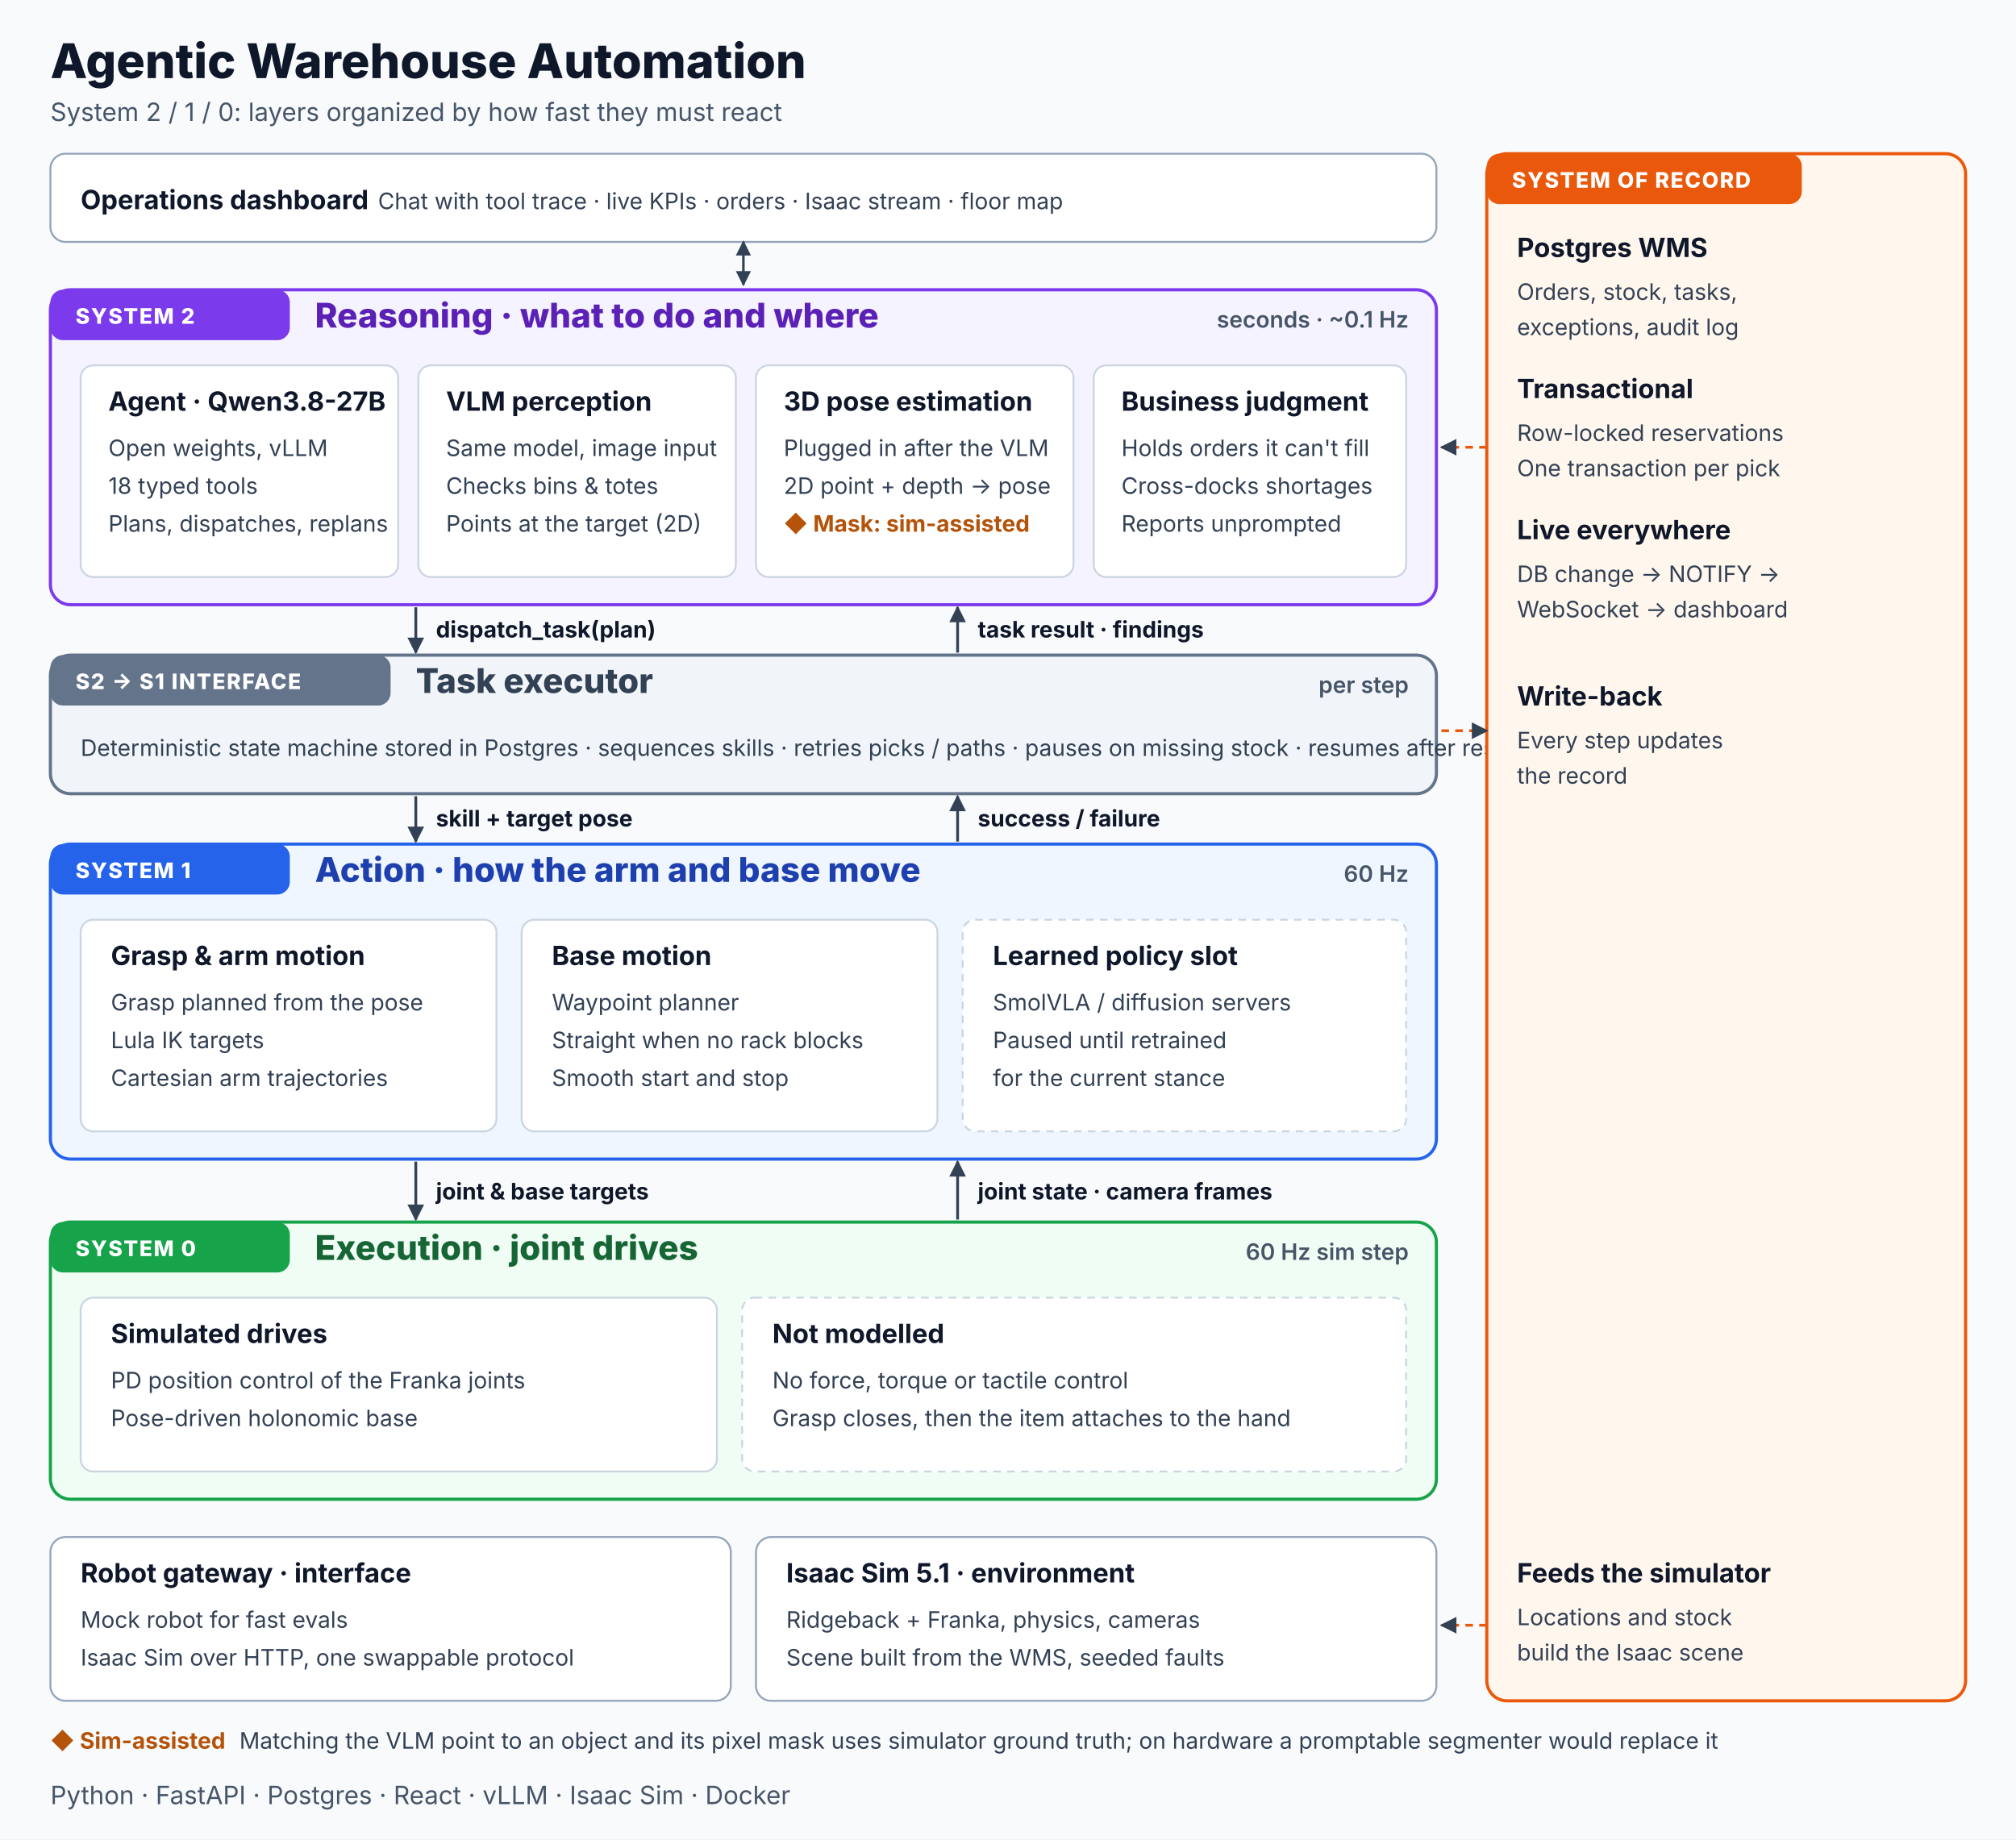
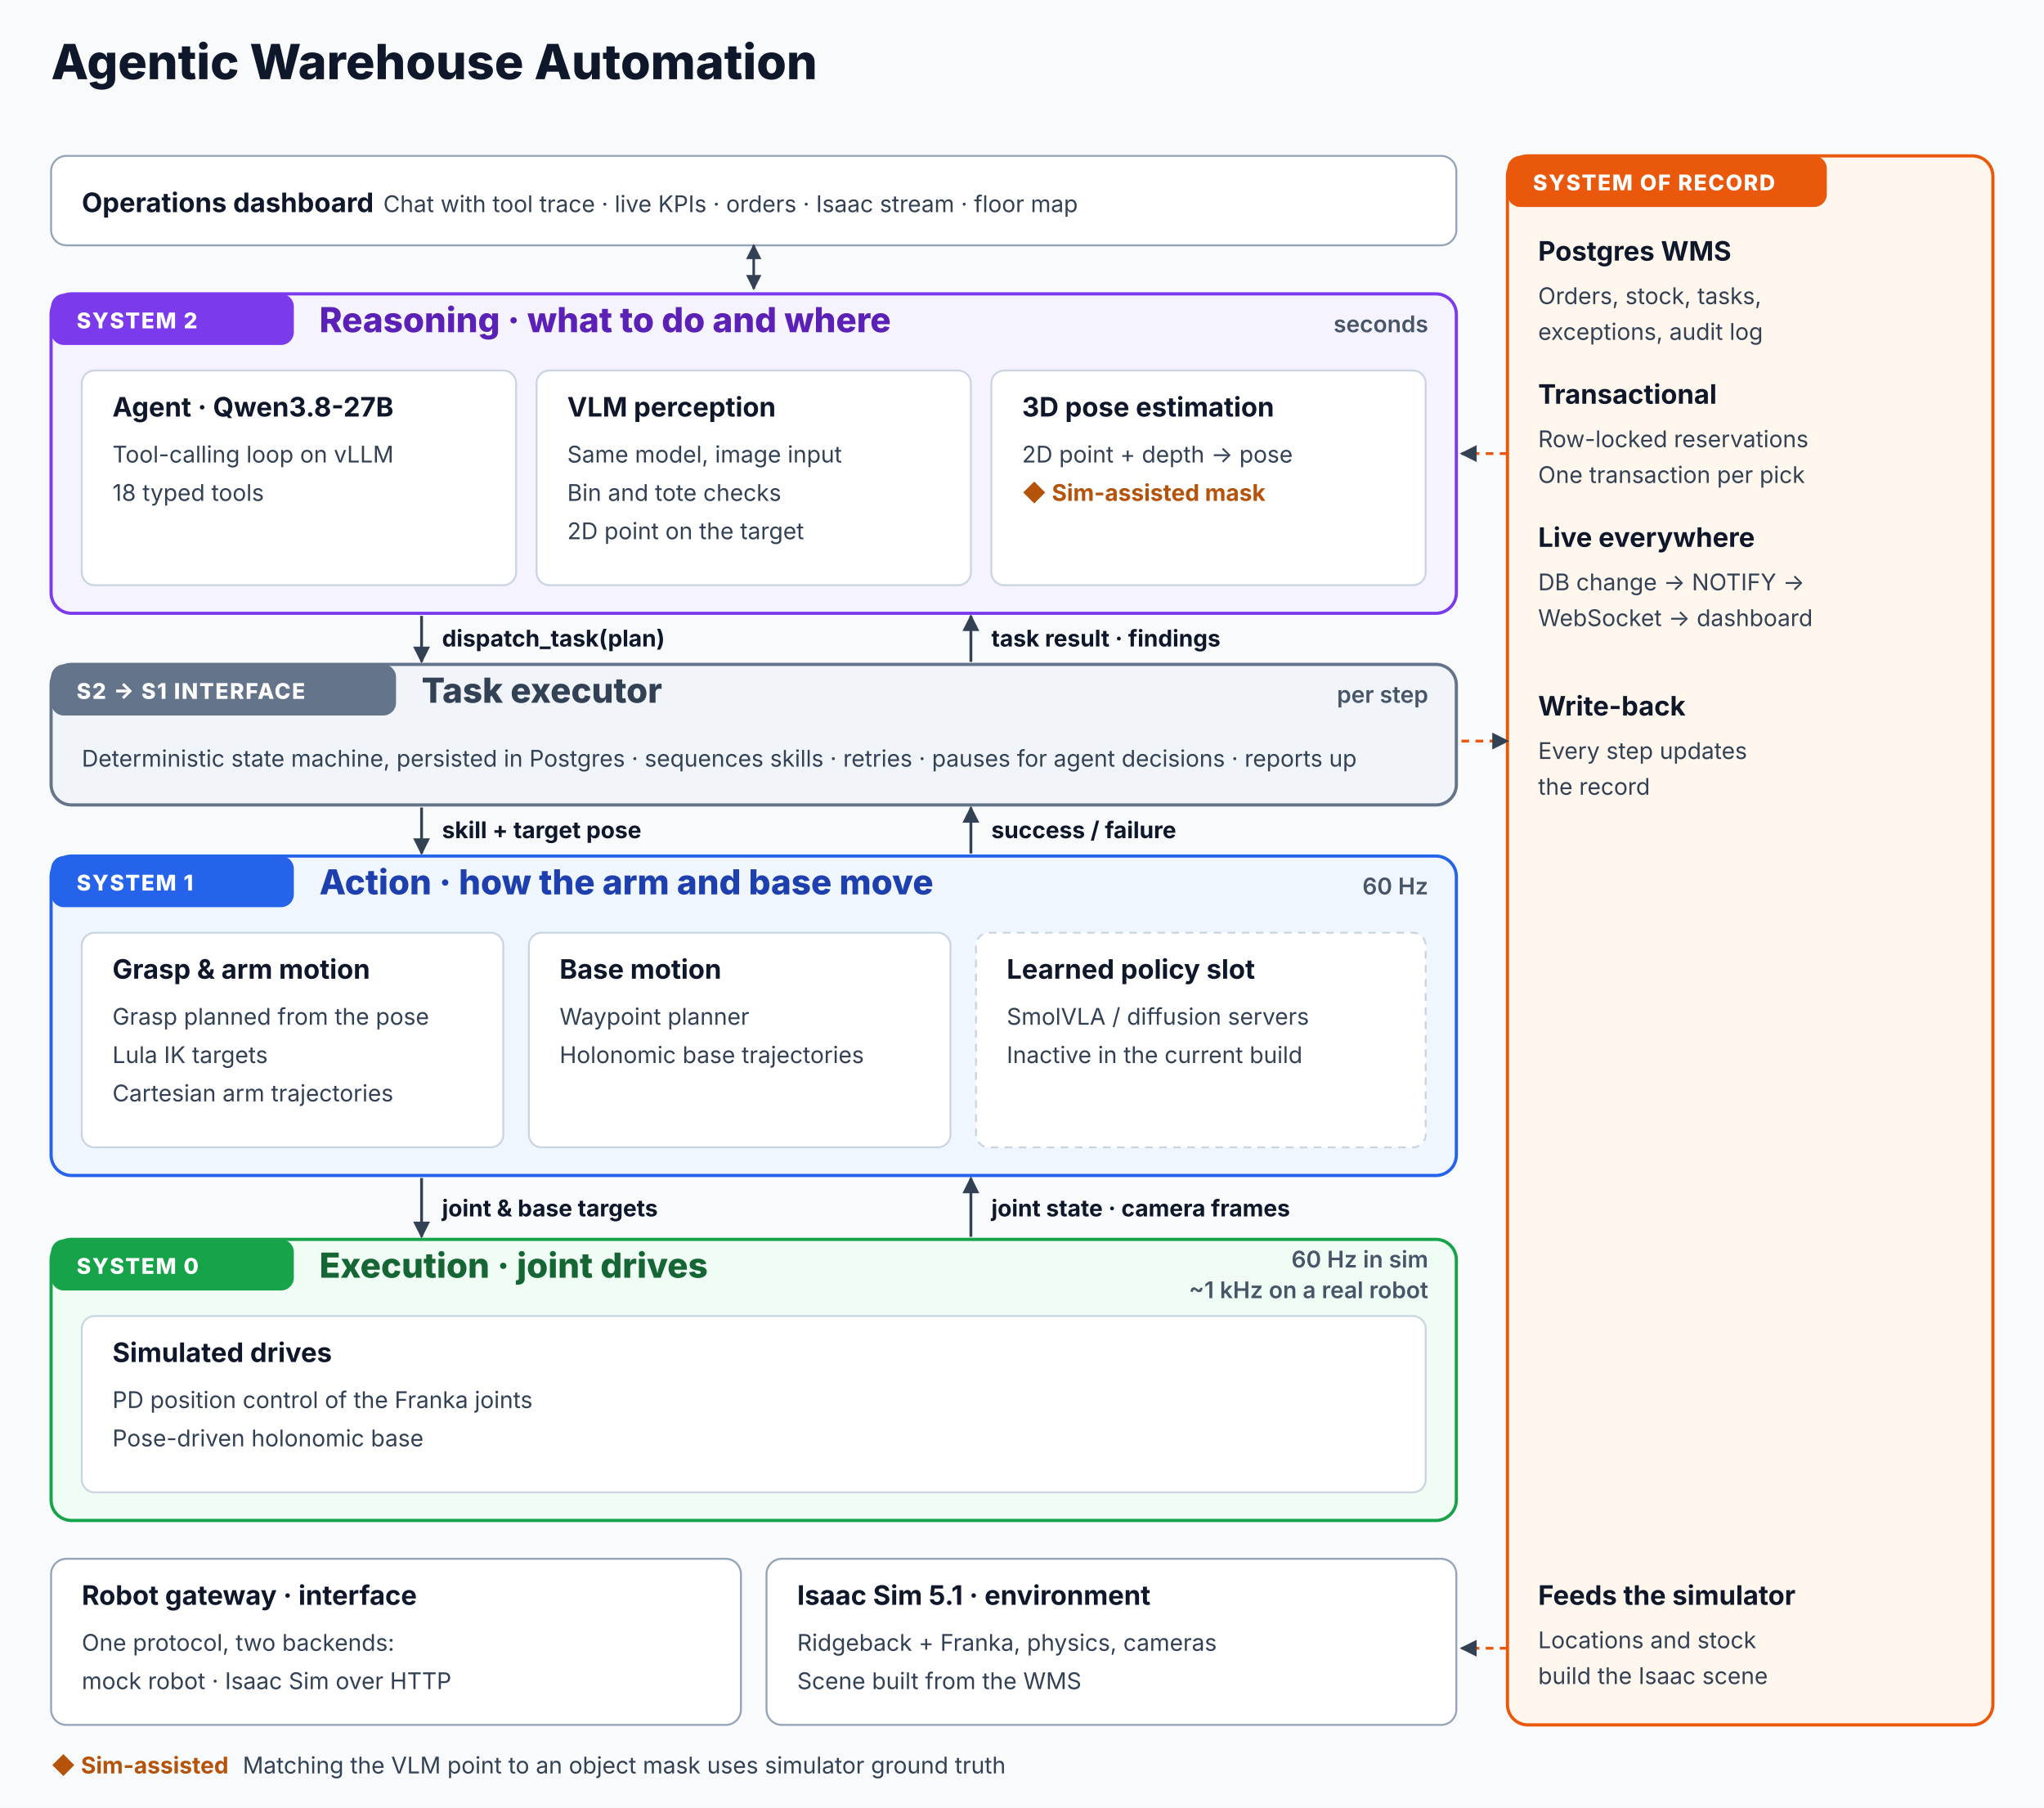
- <svg xmlns="http://www.w3.org/2000/svg" viewBox="0 0 1600 1460" width="1600" height="1460" font-family="Inter, 'Segoe UI', Helvetica, Arial, sans-serif">
+ <svg xmlns="http://www.w3.org/2000/svg" viewBox="0 0 1600 1415" width="1600" height="1415" font-family="Inter, 'Segoe UI', Helvetica, Arial, sans-serif">
  <defs>
    <marker id="arrow" viewBox="0 0 10 10" refX="9" refY="5" markerWidth="6" markerHeight="6" orient="auto-start-reverse">
      <path d="M0,0 L10,5 L0,10 z" fill="#334155" />
    </marker>
    <style>
      .title{font-size:38px;font-weight:800;fill:#0f172a}
      .subtitle{font-size:20px;fill:#475569}
      .tag{font-size:17px;font-weight:800;fill:#fff;letter-spacing:1px}
      .layer{font-size:27px;font-weight:800}
      .speed{font-size:18px;font-weight:600;fill:#475569}
      .h{font-size:21px;font-weight:700;fill:#0f172a}
      .t{font-size:18px;fill:#334155}
      .flow{font-size:18px;font-weight:700;fill:#0f172a}
      .note{font-size:15px;fill:#64748b}
      .card{fill:#fff;stroke:#cbd5e1;stroke-width:1.5}
      .sim{font-size:18px;font-weight:700;fill:#b45309}
      .gap{fill:#fff;stroke:#cbd5e1;stroke-width:1.5;stroke-dasharray:6 5}
    </style>
  </defs>
-   <rect width="1600" height="1460" fill="#f8fafc" />
+   <rect width="1600" height="1415" fill="#f8fafc" />
  <text x="40" y="62" class="title">Agentic Warehouse Automation</text>
-   <text x="40" y="96" class="subtitle">System 2 / 1 / 0: layers organized by how fast they must react</text>
  <rect x="40" y="122" width="1100" height="70" rx="12" fill="#fff" stroke="#94a3b8" stroke-width="1.5" />
  <text x="64" y="166" class="h">Operations dashboard</text>
  <text x="300" y="166" class="t">Chat with tool trace · live KPIs · orders · Isaac stream · floor map</text>
  <path d="M590,192 L590,226" stroke="#334155" stroke-width="2" marker-start="url(#arrow)" marker-end="url(#arrow)" />
  <rect x="40" y="230" width="1100" height="250" rx="16" fill="#f5f3ff" stroke="#7c3aed" stroke-width="2.5" />
  <rect x="40" y="230" width="190" height="40" rx="10" fill="#7c3aed" />
  <text x="60" y="257" class="tag">SYSTEM 2</text>
  <text x="250" y="260" class="layer" fill="#5b21b6">Reasoning · what to do and where</text>
-   <text x="1118" y="260" class="speed" text-anchor="end">seconds · ~0.1 Hz</text>
-   <rect x="64" y="290" width="252" height="168" rx="10" class="card" />
-   <text x="86" y="326" class="h">Agent · Qwen3.8-27B</text>
-   <text x="86" y="362" class="t">Open weights, vLLM</text>
-   <text x="86" y="392" class="t">18 typed tools</text>
-   <text x="86" y="422" class="t">Plans, dispatches, replans</text>
-   <rect x="332" y="290" width="252" height="168" rx="10" class="card" />
-   <text x="354" y="326" class="h">VLM perception</text>
-   <text x="354" y="362" class="t">Same model, image input</text>
-   <text x="354" y="392" class="t">Checks bins &amp; totes</text>
-   <text x="354" y="422" class="t">Points at the target (2D)</text>
-   <rect x="600" y="290" width="252" height="168" rx="10" class="card" />
-   <text x="622" y="326" class="h">3D pose estimation</text>
-   <text x="622" y="362" class="t">Plugged in after the VLM</text>
-   <text x="622" y="392" class="t">2D point + depth → pose</text>
-   <text x="622" y="422" class="sim">◆ Mask: sim-assisted</text>
-   <rect x="868" y="290" width="248" height="168" rx="10" class="card" />
-   <text x="890" y="326" class="h">Business judgment</text>
-   <text x="890" y="362" class="t">Holds orders it can't fill</text>
-   <text x="890" y="392" class="t">Cross-docks shortages</text>
-   <text x="890" y="422" class="t">Reports unprompted</text>
+   <text x="1118" y="260" class="speed" text-anchor="end">seconds</text>
+   <rect x="64" y="290" width="340" height="168" rx="10" class="card" />
+   <text x="88" y="326" class="h">Agent · Qwen3.8-27B</text>
+   <text x="88" y="362" class="t">Tool-calling loop on vLLM</text>
+   <text x="88" y="392" class="t">18 typed tools</text>
+   <rect x="420" y="290" width="340" height="168" rx="10" class="card" />
+   <text x="444" y="326" class="h">VLM perception</text>
+   <text x="444" y="362" class="t">Same model, image input</text>
+   <text x="444" y="392" class="t">Bin and tote checks</text>
+   <text x="444" y="422" class="t">2D point on the target</text>
+   <rect x="776" y="290" width="340" height="168" rx="10" class="card" />
+   <text x="800" y="326" class="h">3D pose estimation</text>
+   <text x="800" y="362" class="t">2D point + depth → pose</text>
+   <text x="800" y="392" class="sim">◆ Sim-assisted mask</text>
  <path d="M330,482 L330,518" stroke="#334155" stroke-width="2.2" marker-end="url(#arrow)" />
  <text x="346" y="506" class="flow">dispatch_task(plan)</text>
  <path d="M760,518 L760,482" stroke="#334155" stroke-width="2.2" marker-end="url(#arrow)" />
  <text x="776" y="506" class="flow">task result · findings</text>
  <rect x="40" y="520" width="1100" height="110" rx="16" fill="#f1f5f9" stroke="#64748b" stroke-width="2.5" />
  <rect x="40" y="520" width="270" height="40" rx="10" fill="#64748b" />
  <text x="60" y="547" class="tag">S2 → S1 INTERFACE</text>
  <text x="330" y="550" class="layer" fill="#334155">Task executor</text>
  <text x="1118" y="550" class="speed" text-anchor="end">per step</text>
-   <text x="64" y="600" class="t">Deterministic state machine stored in Postgres · sequences skills · retries picks / paths · pauses on missing stock · resumes after restart · reports up</text>
+   <text x="64" y="600" class="t">Deterministic state machine, persisted in Postgres · sequences skills · retries · pauses for agent decisions · reports up</text>
  <path d="M330,632 L330,668" stroke="#334155" stroke-width="2.2" marker-end="url(#arrow)" />
  <text x="346" y="656" class="flow">skill + target pose</text>
  <path d="M760,668 L760,632" stroke="#334155" stroke-width="2.2" marker-end="url(#arrow)" />
  <text x="776" y="656" class="flow">success / failure</text>
  <rect x="40" y="670" width="1100" height="250" rx="16" fill="#eff6ff" stroke="#2563eb" stroke-width="2.5" />
  <rect x="40" y="670" width="190" height="40" rx="10" fill="#2563eb" />
  <text x="60" y="697" class="tag">SYSTEM 1</text>
  <text x="250" y="700" class="layer" fill="#1e40af">Action · how the arm and base move</text>
  <text x="1118" y="700" class="speed" text-anchor="end">60 Hz</text>
  <rect x="64" y="730" width="330" height="168" rx="10" class="card" />
  <text x="88" y="766" class="h">Grasp &amp; arm motion</text>
  <text x="88" y="802" class="t">Grasp planned from the pose</text>
  <text x="88" y="832" class="t">Lula IK targets</text>
  <text x="88" y="862" class="t">Cartesian arm trajectories</text>
  <rect x="414" y="730" width="330" height="168" rx="10" class="card" />
  <text x="438" y="766" class="h">Base motion</text>
  <text x="438" y="802" class="t">Waypoint planner</text>
-   <text x="438" y="832" class="t">Straight when no rack blocks</text>
-   <text x="438" y="862" class="t">Smooth start and stop</text>
+   <text x="438" y="832" class="t">Holonomic base trajectories</text>
  <rect x="764" y="730" width="352" height="168" rx="10" class="gap" />
  <text x="788" y="766" class="h">Learned policy slot</text>
  <text x="788" y="802" class="t">SmolVLA / diffusion servers</text>
-   <text x="788" y="832" class="t">Paused until retrained</text>
-   <text x="788" y="862" class="t">for the current stance</text>
+   <text x="788" y="832" class="t">Inactive in the current build</text>
  <path d="M330,922 L330,968" stroke="#334155" stroke-width="2.2" marker-end="url(#arrow)" />
  <text x="346" y="952" class="flow">joint &amp; base targets</text>
  <path d="M760,968 L760,922" stroke="#334155" stroke-width="2.2" marker-end="url(#arrow)" />
  <text x="776" y="952" class="flow">joint state · camera frames</text>
  <rect x="40" y="970" width="1100" height="220" rx="16" fill="#f0fdf4" stroke="#16a34a" stroke-width="2.5" />
  <rect x="40" y="970" width="190" height="40" rx="10" fill="#16a34a" />
  <text x="60" y="997" class="tag">SYSTEM 0</text>
  <text x="250" y="1000" class="layer" fill="#166534">Execution · joint drives</text>
-   <text x="1118" y="1000" class="speed" text-anchor="end">60 Hz sim step</text>
-   <rect x="64" y="1030" width="505" height="138" rx="10" class="card" />
+   <text x="1118" y="992" class="speed" text-anchor="end">60 Hz in sim</text>
+   <text x="1118" y="1016" class="speed" text-anchor="end">~1 kHz on a real robot</text>
+   <rect x="64" y="1030" width="1052" height="138" rx="10" class="card" />
  <text x="88" y="1066" class="h">Simulated drives</text>
  <text x="88" y="1102" class="t">PD position control of the Franka joints</text>
  <text x="88" y="1132" class="t">Pose-driven holonomic base</text>
-   <rect x="589" y="1030" width="527" height="138" rx="10" class="gap" />
-   <text x="613" y="1066" class="h">Not modelled</text>
-   <text x="613" y="1102" class="t">No force, torque or tactile control</text>
-   <text x="613" y="1132" class="t">Grasp closes, then the item attaches to the hand</text>
  <rect x="40" y="1220" width="540" height="130" rx="12" fill="#fff" stroke="#94a3b8" stroke-width="1.5" />
  <text x="64" y="1256" class="h">Robot gateway · interface</text>
-   <text x="64" y="1292" class="t">Mock robot for fast evals</text>
-   <text x="64" y="1322" class="t">Isaac Sim over HTTP, one swappable protocol</text>
+   <text x="64" y="1292" class="t">One protocol, two backends:</text>
+   <text x="64" y="1322" class="t">mock robot · Isaac Sim over HTTP</text>
  <rect x="600" y="1220" width="540" height="130" rx="12" fill="#fff" stroke="#94a3b8" stroke-width="1.5" />
  <text x="624" y="1256" class="h">Isaac Sim 5.1 · environment</text>
  <text x="624" y="1292" class="t">Ridgeback + Franka, physics, cameras</text>
-   <text x="624" y="1322" class="t">Scene built from the WMS, seeded faults</text>
+   <text x="624" y="1322" class="t">Scene built from the WMS</text>
  <rect x="1180" y="122" width="380" height="1228" rx="16" fill="#fff7ed" stroke="#ea580c" stroke-width="2.5" />
  <rect x="1180" y="122" width="250" height="40" rx="10" fill="#ea580c" />
  <text x="1200" y="149" class="tag">SYSTEM OF RECORD</text>
  <text x="1204" y="204" class="h">Postgres WMS</text>
  <text x="1204" y="238" class="t">Orders, stock, tasks,</text>
  <text x="1204" y="266" class="t">exceptions, audit log</text>
  <text x="1204" y="316" class="h">Transactional</text>
  <text x="1204" y="350" class="t">Row-locked reservations</text>
  <text x="1204" y="378" class="t">One transaction per pick</text>
  <text x="1204" y="428" class="h">Live everywhere</text>
  <text x="1204" y="462" class="t">DB change → NOTIFY →</text>
  <text x="1204" y="490" class="t">WebSocket → dashboard</text>
  <text x="1204" y="560" class="h">Write-back</text>
  <text x="1204" y="594" class="t">Every step updates</text>
  <text x="1204" y="622" class="t">the record</text>
  <text x="1204" y="1256" class="h">Feeds the simulator</text>
  <text x="1204" y="1290" class="t">Locations and stock</text>
  <text x="1204" y="1318" class="t">build the Isaac scene</text>
  <path d="M1180,355 L1144,355" stroke="#ea580c" stroke-width="2.2" stroke-dasharray="6 5" marker-end="url(#arrow)" />
  <path d="M1144,580 L1180,580" stroke="#ea580c" stroke-width="2.2" stroke-dasharray="6 5" marker-end="url(#arrow)" />
  <path d="M1180,1290 L1144,1290" stroke="#ea580c" stroke-width="2.2" stroke-dasharray="6 5" marker-end="url(#arrow)" />
  <text x="40" y="1388" class="sim">◆ Sim-assisted</text>
-   <text x="190" y="1388" class="t">Matching the VLM point to an object and its pixel mask uses simulator ground truth; on hardware a promptable segmenter would replace it</text>
-   <text x="40" y="1432" class="subtitle">Python · FastAPI · Postgres · React · vLLM · Isaac Sim · Docker</text>
+   <text x="190" y="1388" class="t">Matching the VLM point to an object mask uses simulator ground truth</text>
</svg>
